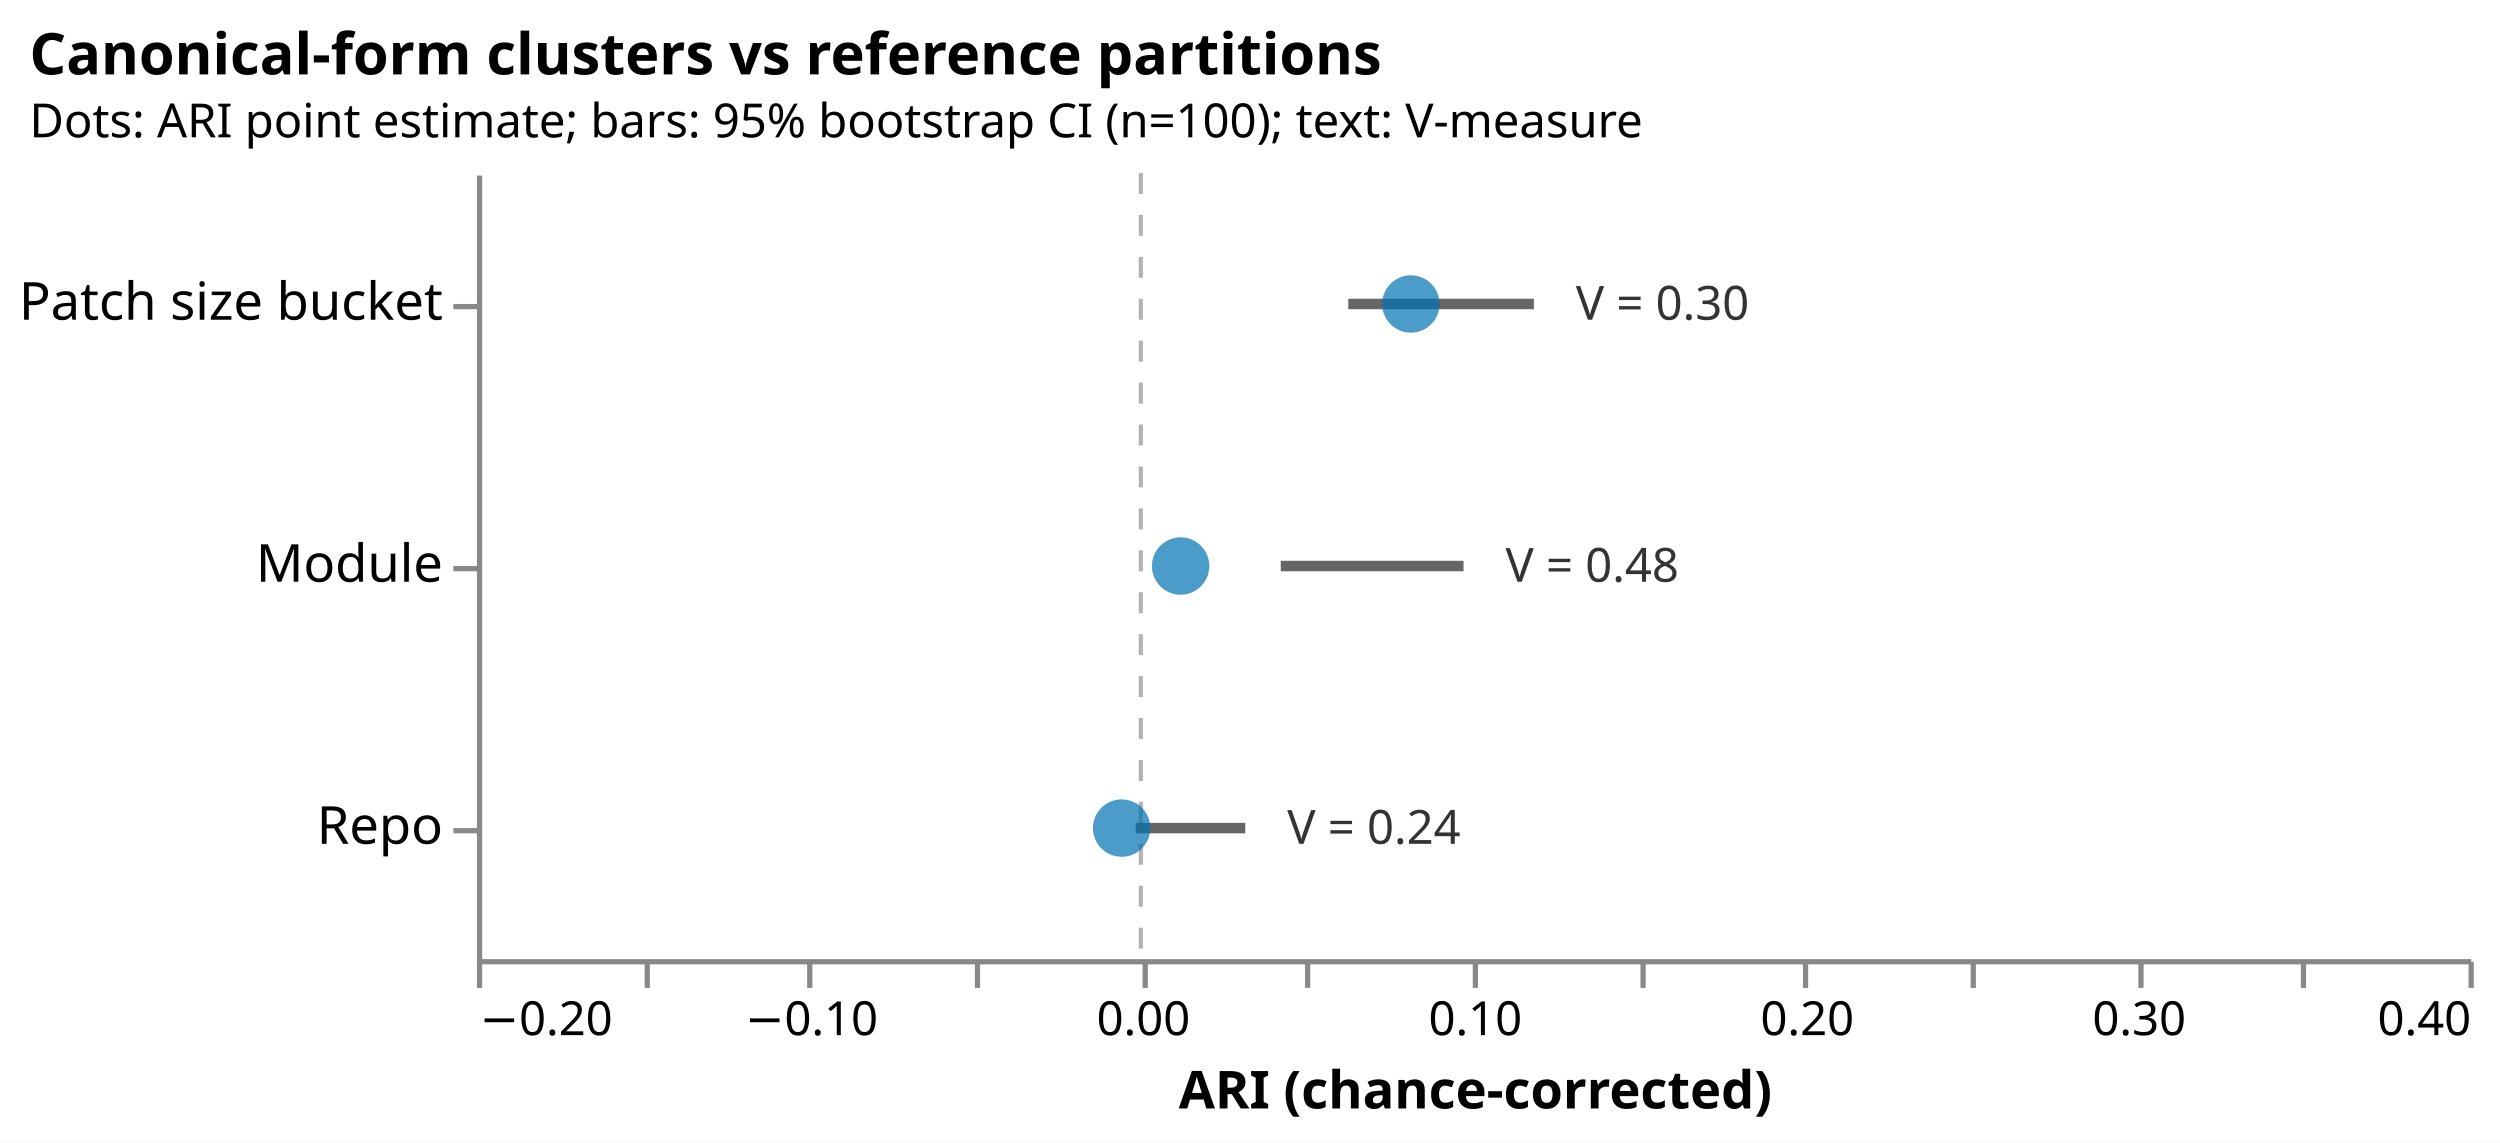
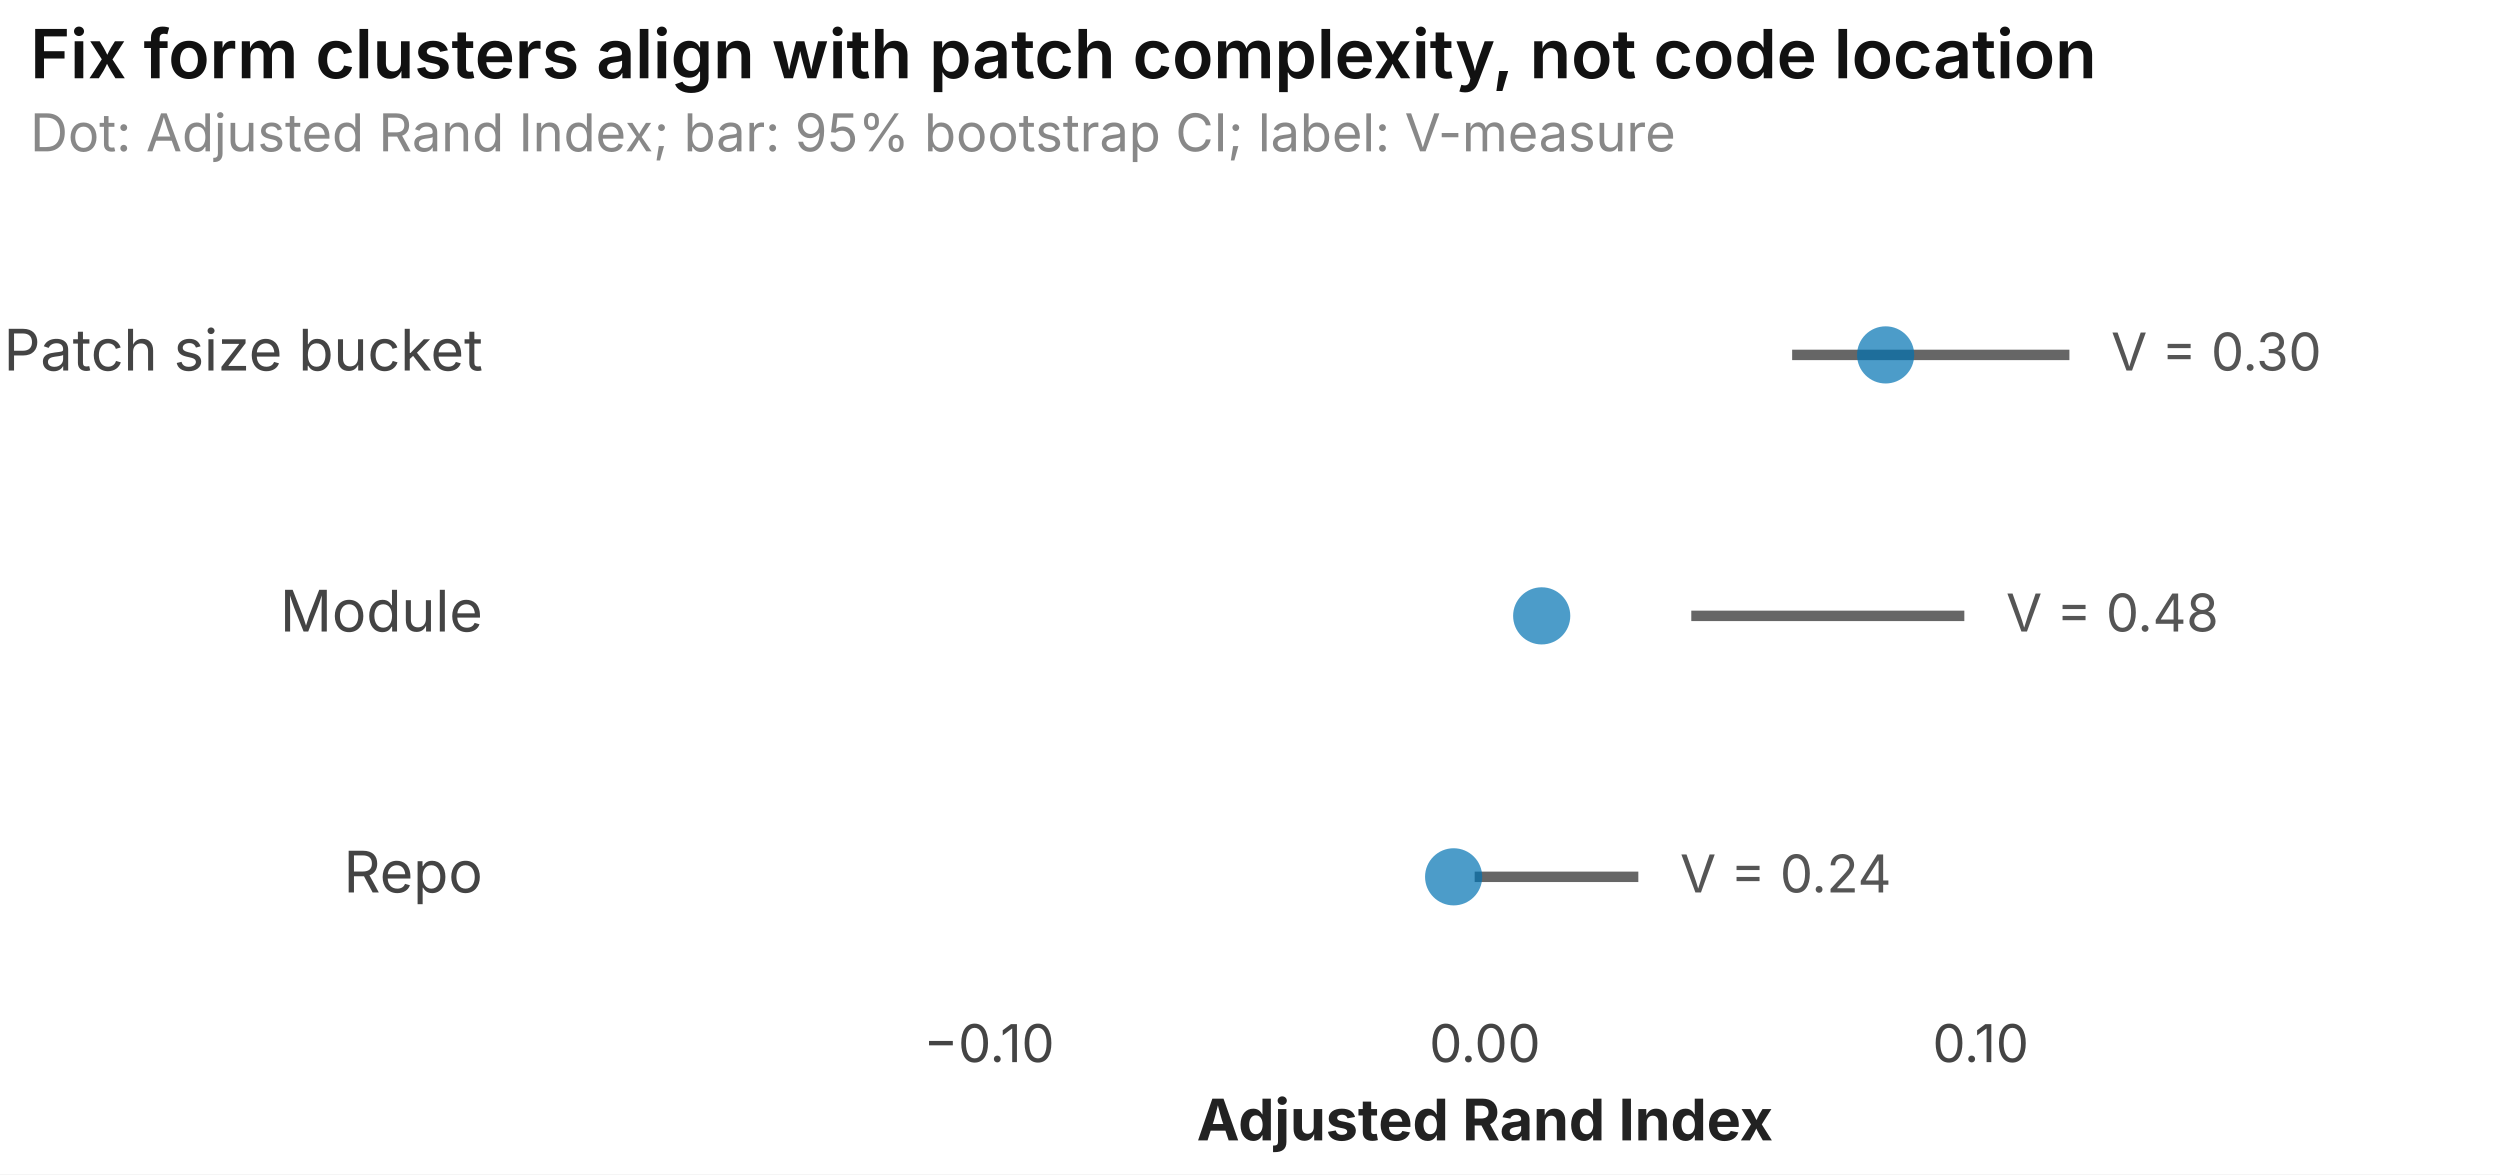
- <svg xmlns="http://www.w3.org/2000/svg" version="1.1" class="marks" width="477" height="218" viewBox="0 0 477 218">
-   <rect width="477" height="218" fill="white" />
-   <g fill="none" stroke-miterlimit="10" transform="translate(91,33)">
+ <svg xmlns="http://www.w3.org/2000/svg" version="1.1" class="marks" width="479" height="225" viewBox="0 0 479 225">
+   <rect width="479" height="225" fill="#FFFFFF" />
+   <g fill="none" stroke-miterlimit="10" transform="translate(94,43)">
    <g class="mark-group role-frame root" role="graphics-object" aria-roledescription="group mark container">
      <g transform="translate(0,0)">
-         <path class="background" aria-hidden="true" d="M0,0h380v150h-380Z" stroke="#ddd" stroke-width="0" />
+         <path class="background" aria-hidden="true" d="M0,0h380v150h-380Z" stroke-width="0" />
        <g>
-           <g class="mark-group role-axis" role="graphics-symbol" aria-roledescription="axis" aria-label="X-axis titled 'ARI (chance-corrected)' for a linear scale with values from −0.2 to 0.4">
+           <g class="mark-group role-axis" role="graphics-symbol" aria-roledescription="axis" aria-label="X-axis titled 'Adjusted Rand Index' for a linear scale with values from −0.2 to 0.2">
            <g transform="translate(0.5,150.5)">
              <path class="background" aria-hidden="true" d="M0,0h0v0h0Z" pointer-events="none" />
              <g>
-                 <g class="mark-rule role-axis-tick" pointer-events="none">
-                   <line transform="translate(0,0)" x2="0" y2="5" stroke="#888" stroke-width="1" opacity="1" />
-                   <line transform="translate(32,0)" x2="0" y2="5" stroke="#888" stroke-width="1" opacity="1" />
-                   <line transform="translate(63,0)" x2="0" y2="5" stroke="#888" stroke-width="1" opacity="1" />
-                   <line transform="translate(95,0)" x2="0" y2="5" stroke="#888" stroke-width="1" opacity="1" />
-                   <line transform="translate(127,0)" x2="0" y2="5" stroke="#888" stroke-width="1" opacity="1" />
-                   <line transform="translate(158,0)" x2="0" y2="5" stroke="#888" stroke-width="1" opacity="1" />
-                   <line transform="translate(190,0)" x2="0" y2="5" stroke="#888" stroke-width="1" opacity="1" />
-                   <line transform="translate(222,0)" x2="0" y2="5" stroke="#888" stroke-width="1" opacity="1" />
-                   <line transform="translate(253,0)" x2="0" y2="5" stroke="#888" stroke-width="1" opacity="1" />
-                   <line transform="translate(285,0)" x2="0" y2="5" stroke="#888" stroke-width="1" opacity="1" />
-                   <line transform="translate(317,0)" x2="0" y2="5" stroke="#888" stroke-width="1" opacity="1" />
-                   <line transform="translate(348,0)" x2="0" y2="5" stroke="#888" stroke-width="1" opacity="1" />
-                   <line transform="translate(380,0)" x2="0" y2="5" stroke="#888" stroke-width="1" opacity="1" />
-                 </g>
                <g class="mark-text role-axis-label" pointer-events="none">
-                   <text text-anchor="start" transform="translate(0,14)" font-family="sans-serif" font-size="9px" fill="#000" opacity="1">−0.20</text>
-                   <text text-anchor="middle" transform="translate(31.66667,14)" font-family="sans-serif" font-size="9px" fill="#000" opacity="0">−0.15</text>
-                   <text text-anchor="middle" transform="translate(63.33333,14)" font-family="sans-serif" font-size="9px" fill="#000" opacity="1">−0.10</text>
-                   <text text-anchor="middle" transform="translate(95,14)" font-family="sans-serif" font-size="9px" fill="#000" opacity="0">−0.05</text>
-                   <text text-anchor="middle" transform="translate(126.6667,14)" font-family="sans-serif" font-size="9px" fill="#000" opacity="1">0.00</text>
-                   <text text-anchor="middle" transform="translate(158.3333,14)" font-family="sans-serif" font-size="9px" fill="#000" opacity="0">0.05</text>
-                   <text text-anchor="middle" transform="translate(190,14)" font-family="sans-serif" font-size="9px" fill="#000" opacity="1">0.10</text>
-                   <text text-anchor="middle" transform="translate(221.6667,14)" font-family="sans-serif" font-size="9px" fill="#000" opacity="0">0.15</text>
-                   <text text-anchor="middle" transform="translate(253.3333,14)" font-family="sans-serif" font-size="9px" fill="#000" opacity="1">0.20</text>
-                   <text text-anchor="middle" transform="translate(285,14)" font-family="sans-serif" font-size="9px" fill="#000" opacity="0">0.25</text>
-                   <text text-anchor="middle" transform="translate(316.6667,14)" font-family="sans-serif" font-size="9px" fill="#000" opacity="1">0.30</text>
-                   <text text-anchor="middle" transform="translate(348.3333,14)" font-family="sans-serif" font-size="9px" fill="#000" opacity="0">0.35</text>
-                   <text text-anchor="end" transform="translate(380,14)" font-family="sans-serif" font-size="9px" fill="#000" opacity="1">0.40</text>
-                 </g>
-                 <g class="mark-rule role-axis-domain" pointer-events="none">
-                   <line transform="translate(0,0)" x2="380" y2="0" stroke="#888" stroke-width="1" opacity="1" />
+                   <text text-anchor="middle" transform="translate(95,10)" font-family="Inter, -apple-system, system-ui, sans-serif" font-size="10px" fill="#444444" opacity="1">−0.10</text>
+                   <text text-anchor="middle" transform="translate(190,10)" font-family="Inter, -apple-system, system-ui, sans-serif" font-size="10px" fill="#444444" opacity="1">0.00</text>
+                   <text text-anchor="middle" transform="translate(285,10)" font-family="Inter, -apple-system, system-ui, sans-serif" font-size="10px" fill="#444444" opacity="1">0.10</text>
                </g>
                <g class="mark-text role-axis-title" pointer-events="none">
-                   <text text-anchor="middle" transform="translate(190,28)" font-family="sans-serif" font-size="10px" font-weight="bold" fill="#000" opacity="1">ARI (chance-corrected)</text>
+                   <text text-anchor="middle" transform="translate(190,25)" font-family="Inter, -apple-system, system-ui, sans-serif" font-size="11px" font-weight="bold" fill="#222222" opacity="1">Adjusted Rand Index</text>
                </g>
              </g>
              <path class="foreground" aria-hidden="true" d="" pointer-events="none" display="none" />
            </g>
          </g>
          <g class="mark-group role-axis" role="graphics-symbol" aria-roledescription="axis" aria-label="Y-axis for a discrete scale with 3 values: Patch size bucket, Module, Repo">
            <g transform="translate(0.5,0.5)">
              <path class="background" aria-hidden="true" d="M0,0h0v0h0Z" pointer-events="none" />
              <g>
-                 <g class="mark-rule role-axis-tick" pointer-events="none">
-                   <line transform="translate(0,25)" x2="-5" y2="0" stroke="#888" stroke-width="1" opacity="1" />
-                   <line transform="translate(0,75)" x2="-5" y2="0" stroke="#888" stroke-width="1" opacity="1" />
-                   <line transform="translate(0,125)" x2="-5" y2="0" stroke="#888" stroke-width="1" opacity="1" />
-                 </g>
                <g class="mark-text role-axis-label" pointer-events="none">
-                   <text text-anchor="end" transform="translate(-7,27.5)" font-family="sans-serif" font-size="10px" fill="#000" opacity="1">Patch size bucket</text>
-                   <text text-anchor="end" transform="translate(-7,77.5)" font-family="sans-serif" font-size="10px" fill="#000" opacity="1">Module</text>
-                   <text text-anchor="end" transform="translate(-7,127.5)" font-family="sans-serif" font-size="10px" fill="#000" opacity="1">Repo</text>
-                 </g>
-                 <g class="mark-rule role-axis-domain" pointer-events="none">
-                   <line transform="translate(0,0)" x2="0" y2="150" stroke="#888" stroke-width="1" opacity="1" />
+                   <text text-anchor="end" transform="translate(-2,27.5)" font-family="Inter, -apple-system, system-ui, sans-serif" font-size="11px" fill="#444444" opacity="1">Patch size bucket</text>
+                   <text text-anchor="end" transform="translate(-2,77.5)" font-family="Inter, -apple-system, system-ui, sans-serif" font-size="11px" fill="#444444" opacity="1">Module</text>
+                   <text text-anchor="end" transform="translate(-2,127.5)" font-family="Inter, -apple-system, system-ui, sans-serif" font-size="11px" fill="#444444" opacity="1">Repo</text>
                </g>
              </g>
              <path class="foreground" aria-hidden="true" d="" pointer-events="none" display="none" />
            </g>
          </g>
          <g class="mark-rule role-mark layer_0_marks" role="graphics-object" aria-roledescription="rule mark container">
-             <line aria-label="x: 0" role="graphics-symbol" aria-roledescription="rule mark" transform="translate(126.6667,0)" x2="0" y2="150" stroke="gray" stroke-width="0.8" stroke-dasharray="4,4" opacity="0.6" />
+             <line aria-label="Adjusted Rand Index: 0.0624996359699; reference: Patch size bucket; ci_high: 0.118419068879" role="graphics-symbol" aria-roledescription="rule mark" transform="translate(249.3747,25)" x2="53.123" y2="0" stroke="#666666" stroke-width="2" />
+             <line aria-label="Adjusted Rand Index: 0.0421588172181; reference: Module; ci_high: 0.0972269192731" role="graphics-symbol" aria-roledescription="rule mark" transform="translate(230.0509,75)" x2="52.315" y2="0" stroke="#666666" stroke-width="2" />
+             <line aria-label="Adjusted Rand Index: −0.00153083058151; reference: Repo; ci_high: 0.0314764112522" role="graphics-symbol" aria-roledescription="rule mark" transform="translate(188.5457,125)" x2="31.357" y2="0" stroke="#666666" stroke-width="2" />
          </g>
-           <g class="mark-rule role-mark layer_1_marks" role="graphics-object" aria-roledescription="rule mark container">
-             <line aria-label="ARI (chance-corrected): 0.0624996359699; reference: Patch size bucket; ci_high: 0.118419068879" role="graphics-symbol" aria-roledescription="rule mark" transform="translate(166.2498,25)" x2="35.416" y2="0" stroke="#666666" stroke-width="2" />
-             <line aria-label="ARI (chance-corrected): 0.0421588172181; reference: Module; ci_high: 0.0972269192731" role="graphics-symbol" aria-roledescription="rule mark" transform="translate(153.3673,75)" x2="34.876" y2="0" stroke="#666666" stroke-width="2" />
-             <line aria-label="ARI (chance-corrected): −0.00153083058151; reference: Repo; ci_high: 0.0314764112522" role="graphics-symbol" aria-roledescription="rule mark" transform="translate(125.6971,125)" x2="20.905" y2="0" stroke="#666666" stroke-width="2" />
+           <g class="mark-symbol role-mark layer_1_marks" role="graphics-object" aria-roledescription="symbol mark container">
+             <path aria-label="ari: 0.0813558187794; reference: Patch size bucket" role="graphics-symbol" aria-roledescription="point" transform="translate(267.288,25)" d="M5.477,0A5.477,5.477,0,1,1,-5.477,0A5.477,5.477,0,1,1,5.477,0" fill="#0072B2" stroke-width="1.5" opacity="0.7" />
+             <path aria-label="ari: 0.0119877460787; reference: Module" role="graphics-symbol" aria-roledescription="point" transform="translate(201.3884,75)" d="M5.477,0A5.477,5.477,0,1,1,-5.477,0A5.477,5.477,0,1,1,5.477,0" fill="#0072B2" stroke-width="1.5" opacity="0.7" />
+             <path aria-label="ari: −0.00577179117039; reference: Repo" role="graphics-symbol" aria-roledescription="point" transform="translate(184.5168,125)" d="M5.477,0A5.477,5.477,0,1,1,-5.477,0A5.477,5.477,0,1,1,5.477,0" fill="#0072B2" stroke-width="1.5" opacity="0.7" />
          </g>
-           <g class="mark-symbol role-mark layer_2_marks" role="graphics-object" aria-roledescription="symbol mark container">
-             <path aria-label="ari: 0.0813558187794; reference: Patch size bucket" role="graphics-symbol" aria-roledescription="point" transform="translate(178.192,25)" d="M5.477,0A5.477,5.477,0,1,1,-5.477,0A5.477,5.477,0,1,1,5.477,0" fill="#0072B2" stroke-width="2" opacity="0.7" />
-             <path aria-label="ari: 0.0119877460787; reference: Module" role="graphics-symbol" aria-roledescription="point" transform="translate(134.2589,75)" d="M5.477,0A5.477,5.477,0,1,1,-5.477,0A5.477,5.477,0,1,1,5.477,0" fill="#0072B2" stroke-width="2" opacity="0.7" />
-             <path aria-label="ari: −0.00577179117039; reference: Repo" role="graphics-symbol" aria-roledescription="point" transform="translate(123.0112,125)" d="M5.477,0A5.477,5.477,0,1,1,-5.477,0A5.477,5.477,0,1,1,5.477,0" fill="#0072B2" stroke-width="2" opacity="0.7" />
-           </g>
-           <g class="mark-text role-mark layer_3_marks" role="graphics-object" aria-roledescription="text mark container">
-             <text aria-label="ci_high: 0.118419068879; reference: Patch size bucket; v_label: V = 0.30" role="graphics-symbol" aria-roledescription="text mark" text-anchor="start" transform="translate(209.6654,28)" font-family="sans-serif" font-size="9px" fill="#333333">V = 0.30</text>
-             <text aria-label="ci_high: 0.0972269192731; reference: Module; v_label: V = 0.48" role="graphics-symbol" aria-roledescription="text mark" text-anchor="start" transform="translate(196.2437,78)" font-family="sans-serif" font-size="9px" fill="#333333">V = 0.48</text>
-             <text aria-label="ci_high: 0.0314764112522; reference: Repo; v_label: V = 0.24" role="graphics-symbol" aria-roledescription="text mark" text-anchor="start" transform="translate(154.6017,128)" font-family="sans-serif" font-size="9px" fill="#333333">V = 0.24</text>
+           <g class="mark-text role-mark layer_2_marks" role="graphics-object" aria-roledescription="text mark container">
+             <text aria-label="ci_high: 0.118419068879; reference: Patch size bucket; v_label: V = 0.30" role="graphics-symbol" aria-roledescription="text mark" text-anchor="start" transform="translate(310.4981,28)" font-family="Inter, -apple-system, system-ui, sans-serif" font-size="10px" fill="#555555">V = 0.30</text>
+             <text aria-label="ci_high: 0.0972269192731; reference: Module; v_label: V = 0.48" role="graphics-symbol" aria-roledescription="text mark" text-anchor="start" transform="translate(290.3656,78)" font-family="Inter, -apple-system, system-ui, sans-serif" font-size="10px" fill="#555555">V = 0.48</text>
+             <text aria-label="ci_high: 0.0314764112522; reference: Repo; v_label: V = 0.24" role="graphics-symbol" aria-roledescription="text mark" text-anchor="start" transform="translate(227.9026,128)" font-family="Inter, -apple-system, system-ui, sans-serif" font-size="10px" fill="#555555">V = 0.24</text>
          </g>
          <g class="mark-group role-title">
-             <g transform="translate(-85.37402,-27.8)">
+             <g transform="translate(-88.21143,-38)">
              <path class="background" aria-hidden="true" d="M0,0h0v0h0Z" pointer-events="none" />
              <g>
-                 <g class="mark-text role-title-text" role="graphics-symbol" aria-roledescription="title" aria-label="Title text 'Canonical-form clusters vs reference partitions'" pointer-events="none">
-                   <text text-anchor="start" transform="translate(0,9)" font-family="sans-serif" font-size="11px" font-weight="bold" fill="#000" opacity="1">Canonical-form clusters vs reference partitions</text>
+                 <g class="mark-text role-title-text" role="graphics-symbol" aria-roledescription="title" aria-label="Title text 'Fix form clusters align with patch complexity, not code location'" pointer-events="none">
+                   <text text-anchor="start" transform="translate(0,10)" font-family="Inter, -apple-system, system-ui, sans-serif" font-size="13px" font-weight="600" fill="#111111" opacity="1">Fix form clusters align with patch complexity, not code location</text>
                </g>
-                 <g class="mark-text role-title-subtitle" role="graphics-symbol" aria-roledescription="subtitle" aria-label="Subtitle text 'Dots: ARI point estimate; bars: 95% bootstrap CI (n=100); text: V-measure'" pointer-events="none">
-                   <text text-anchor="start" transform="translate(0,21)" font-family="sans-serif" font-size="9px" fill="#000" opacity="1">Dots: ARI point estimate; bars: 95% bootstrap CI (n=100); text: V-measure</text>
+                 <g class="mark-text role-title-subtitle" role="graphics-symbol" aria-roledescription="subtitle" aria-label="Subtitle text 'Dot: Adjusted Rand Index; bar: 95% bootstrap CI; label: V-measure'" pointer-events="none">
+                   <text text-anchor="start" transform="translate(0,24)" font-family="Inter, -apple-system, system-ui, sans-serif" font-size="10px" fill="#888888" opacity="1">Dot: Adjusted Rand Index; bar: 95% bootstrap CI; label: V-measure</text>
                </g>
              </g>
              <path class="foreground" aria-hidden="true" d="" pointer-events="none" display="none" />
            </g>
          </g>
        </g>
        <path class="foreground" aria-hidden="true" d="" display="none" />
      </g>
    </g>
  </g>
</svg>
